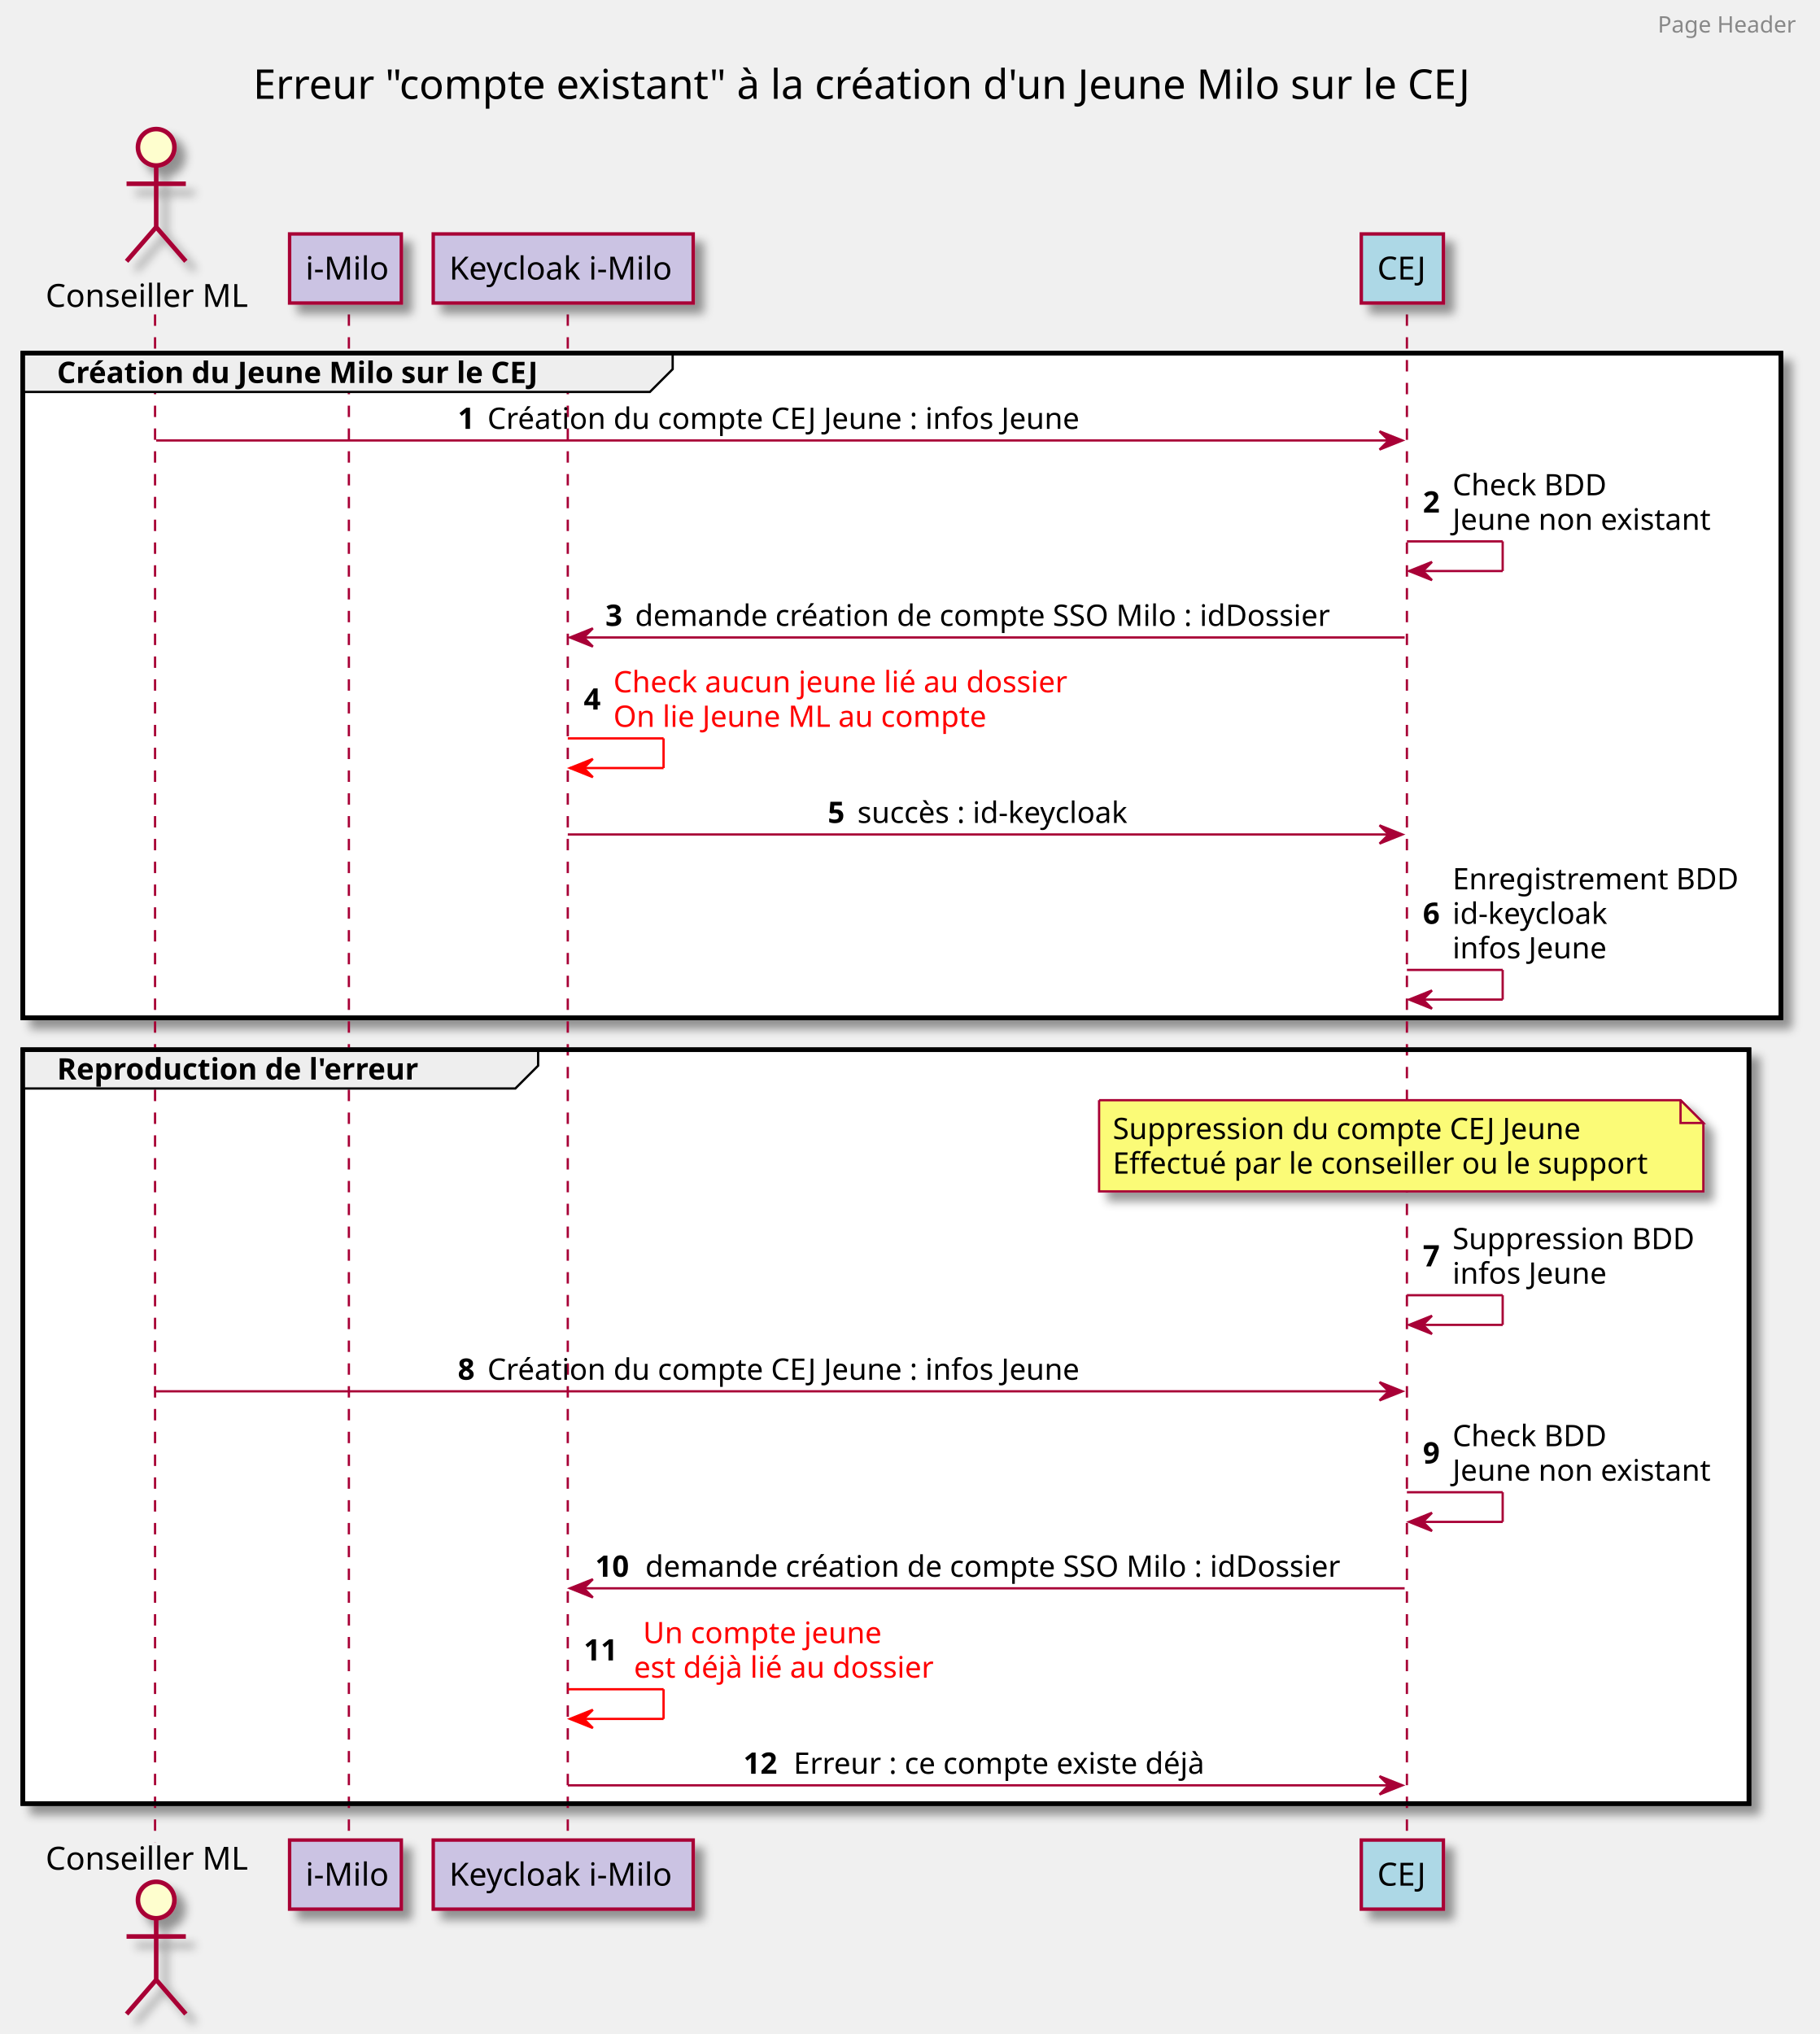
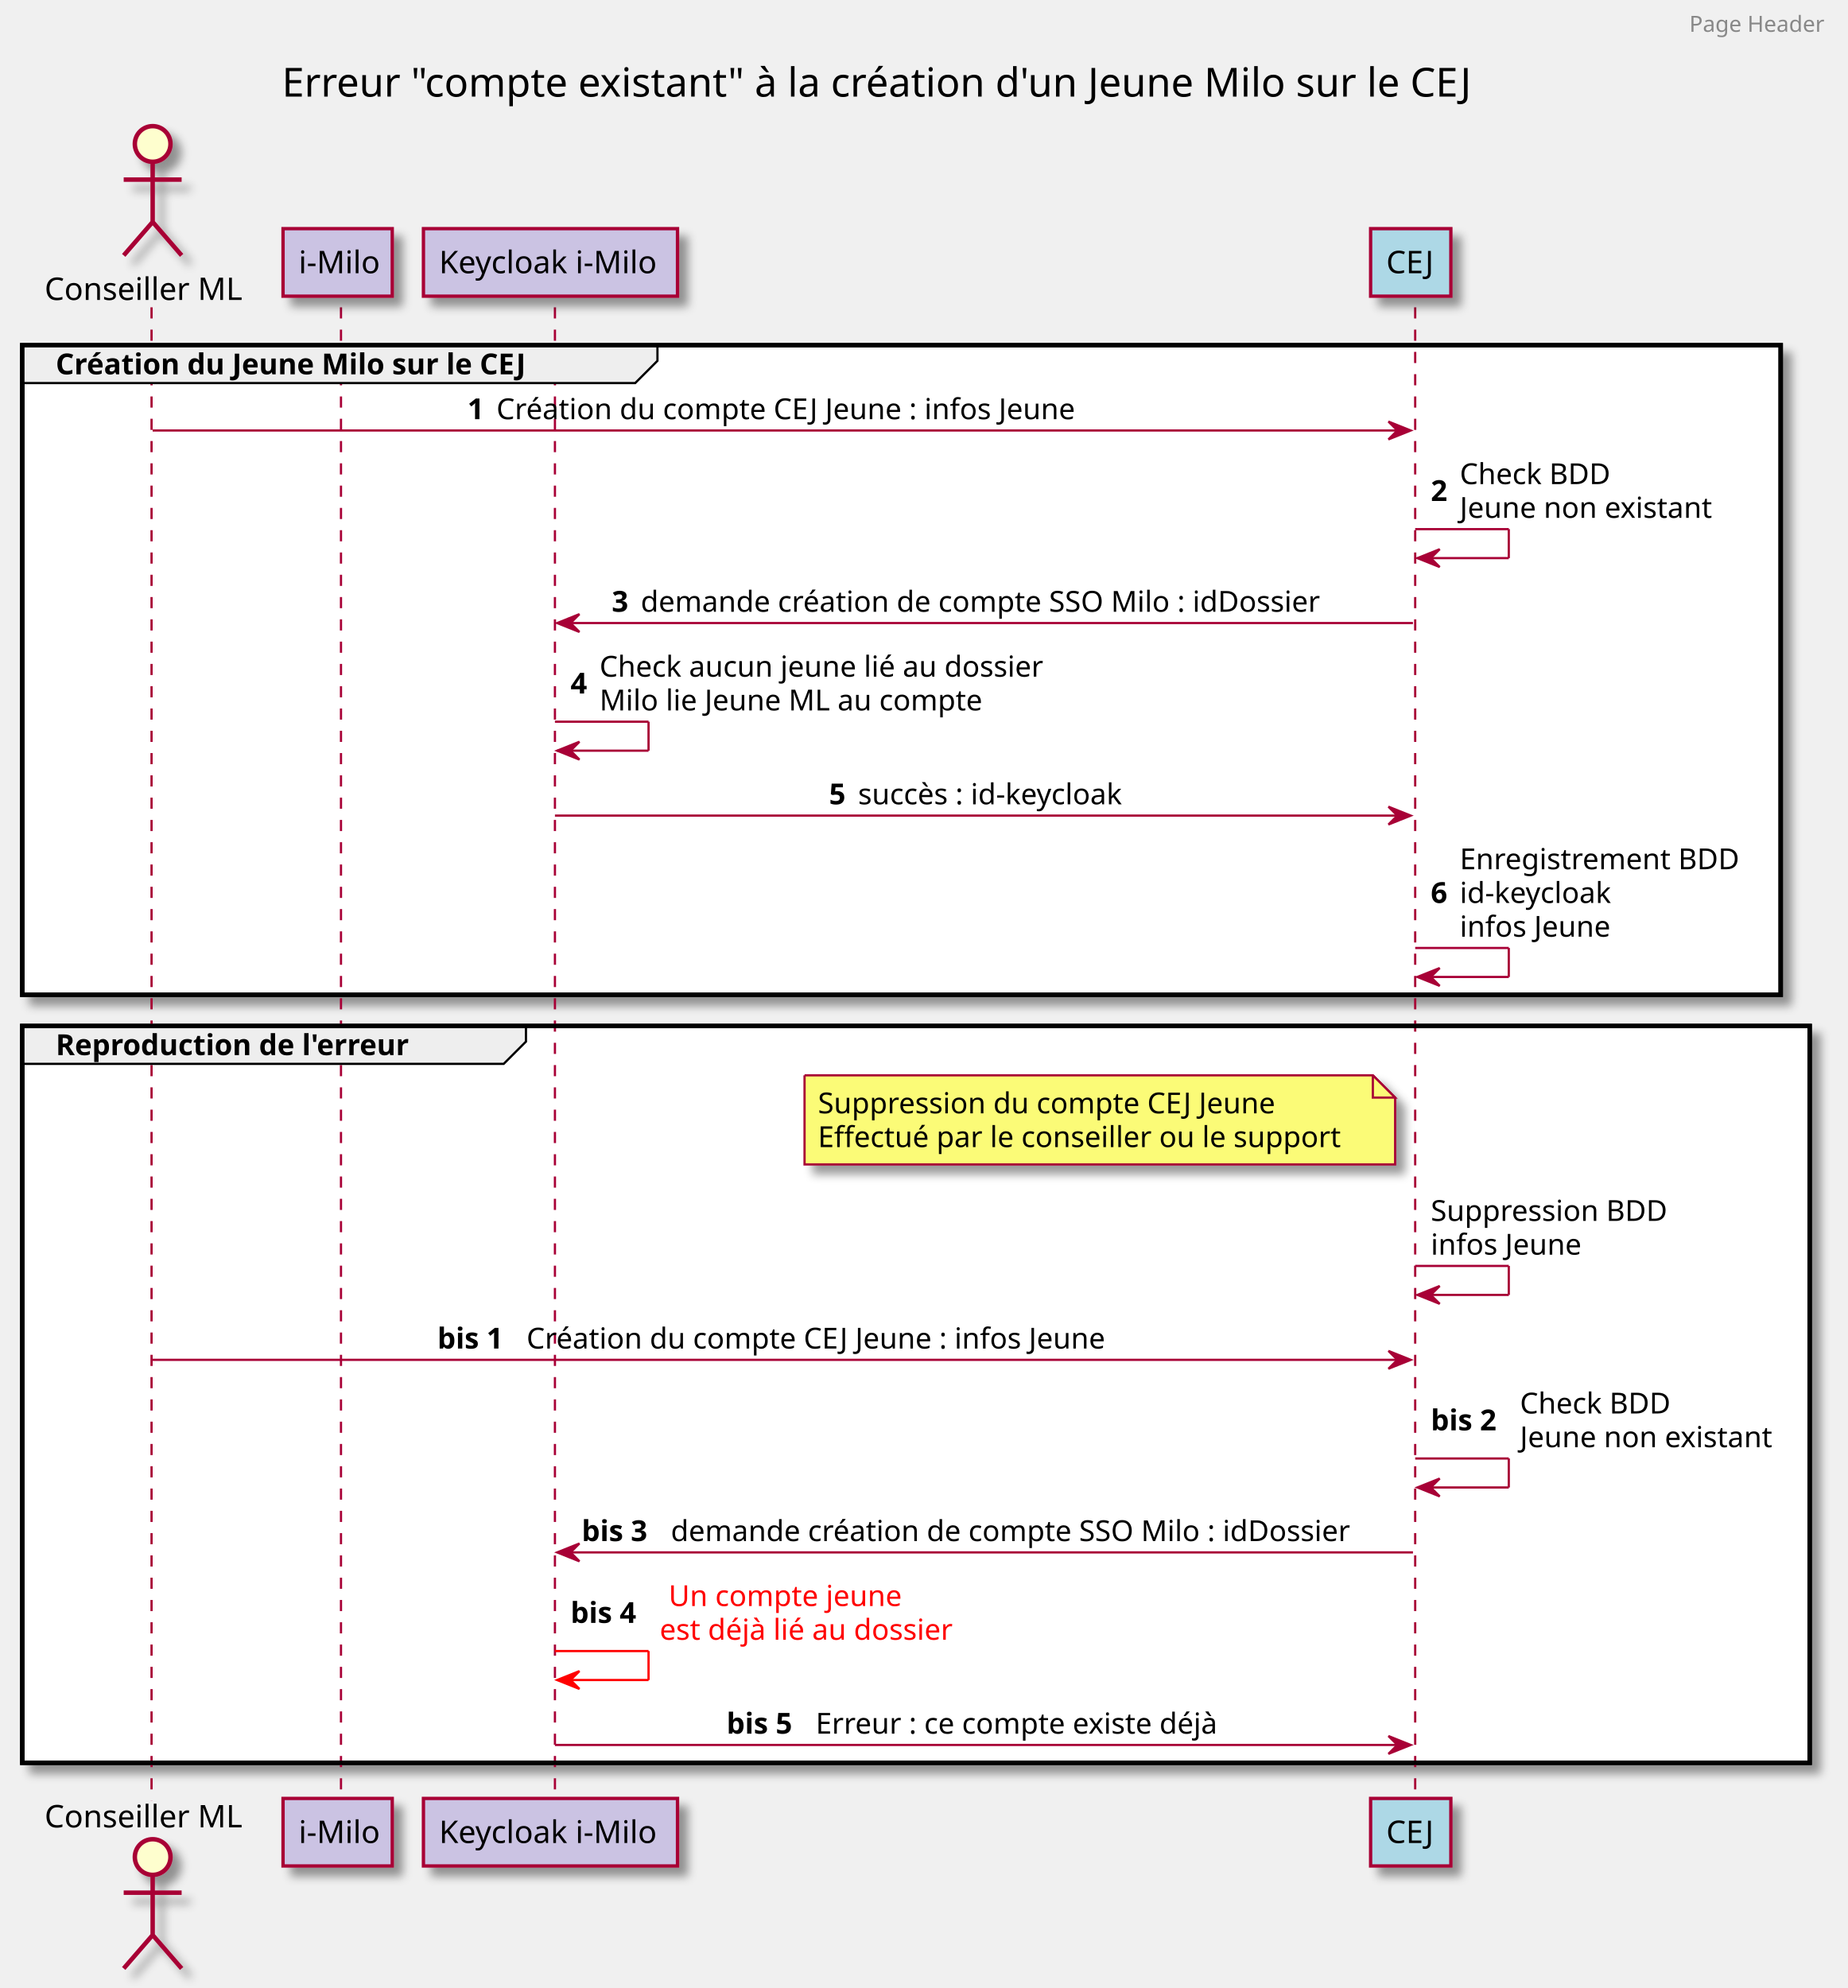
- <svg xmlns="http://www.w3.org/2000/svg" contentScriptType="application/ecmascript" contentStyleType="text/css" height="892px" preserveAspectRatio="none" style="width:798px;height:892px;background:#FFFFFF;" version="1.1" viewBox="0 0 798 892" width="798px" zoomAndPan="magnify">
+ <svg xmlns="http://www.w3.org/2000/svg" contentScriptType="application/ecmascript" contentStyleType="text/css" height="892px" preserveAspectRatio="none" style="width:829px;height:892px;background:#FFFFFF;" version="1.1" viewBox="0 0 829 892" width="829px" zoomAndPan="magnify">
  <defs>
-     <filter height="300%" id="f1hx3ikuhrjxqm" width="300%" x="-1" y="-1">
+     <filter height="300%" id="fsjq3k1f5xnnh" width="300%" x="-1" y="-1">
      <feGaussianBlur result="blurOut" stdDeviation="2.0" />
      <feColorMatrix in="blurOut" result="blurOut2" type="matrix" values="0 0 0 0 0 0 0 0 0 0 0 0 0 0 0 0 0 0 .4 0" />
      <feOffset dx="4.0" dy="4.0" in="blurOut2" result="blurOut3" />
      <feBlend in="SourceGraphic" in2="blurOut3" mode="normal" />
    </filter>
  </defs>
  <g>
-     <text fill="#000000" font-family="sans-serif" font-size="18" lengthAdjust="spacing" textLength="569" x="111" y="43.349">Erreur "compte existant" à la création d'un Jeune Milo sur le CEJ</text>
-     <rect fill="#FFFFFF" filter="url(#f1hx3ikuhrjxqm)" height="291.461" style="stroke:#000000;stroke-width:2.0;" width="771" x="10" y="154.891" />
-     <rect fill="#FFFFFF" filter="url(#f1hx3ikuhrjxqm)" height="330.594" style="stroke:#000000;stroke-width:2.0;" width="757" x="10" y="460.352" />
+     <text fill="#000000" font-family="sans-serif" font-size="18" lengthAdjust="spacing" textLength="569" x="126.5" y="43.349">Erreur "compte existant" à la création d'un Jeune Milo sur le CEJ</text>
+     <rect fill="#FFFFFF" filter="url(#fsjq3k1f5xnnh)" height="291.461" style="stroke:#000000;stroke-width:2.0;" width="789" x="10" y="154.891" />
+     <rect fill="#FFFFFF" filter="url(#fsjq3k1f5xnnh)" height="330.594" style="stroke:#000000;stroke-width:2.0;" width="802" x="10" y="460.352" />
    <line style="stroke:#A80036;stroke-width:1.0;stroke-dasharray:5.0,5.0;" x1="68" x2="68" y1="137.891" y2="807.945" />
    <line style="stroke:#A80036;stroke-width:1.0;stroke-dasharray:5.0,5.0;" x1="153" x2="153" y1="137.891" y2="807.945" />
    <line style="stroke:#A80036;stroke-width:1.0;stroke-dasharray:5.0,5.0;" x1="249" x2="249" y1="137.891" y2="807.945" />
-     <line style="stroke:#A80036;stroke-width:1.0;stroke-dasharray:5.0,5.0;" x1="617" x2="617" y1="137.891" y2="807.945" />
+     <line style="stroke:#A80036;stroke-width:1.0;stroke-dasharray:5.0,5.0;" x1="635" x2="635" y1="137.891" y2="807.945" />
    <text fill="#000000" font-family="sans-serif" font-size="14" lengthAdjust="spacing" textLength="91" x="20" y="134.589">Conseiller ML</text>
-     <ellipse cx="68.5" cy="64.594" fill="#FEFECE" filter="url(#f1hx3ikuhrjxqm)" rx="8" ry="8" style="stroke:#A80036;stroke-width:2.0;" />
-     <path d="M68.5,72.594 L68.5,99.594 M55.5,80.594 L81.5,80.594 M68.5,99.594 L55.5,114.594 M68.5,99.594 L81.5,114.594 " fill="none" filter="url(#f1hx3ikuhrjxqm)" style="stroke:#A80036;stroke-width:2.0;" />
+     <ellipse cx="68.5" cy="64.594" fill="#FEFECE" filter="url(#fsjq3k1f5xnnh)" rx="8" ry="8" style="stroke:#A80036;stroke-width:2.0;" />
+     <path d="M68.5,72.594 L68.5,99.594 M55.5,80.594 L81.5,80.594 M68.5,99.594 L55.5,114.594 M68.5,99.594 L81.5,114.594 " fill="none" filter="url(#fsjq3k1f5xnnh)" style="stroke:#A80036;stroke-width:2.0;" />
    <text fill="#000000" font-family="sans-serif" font-size="14" lengthAdjust="spacing" textLength="91" x="20" y="819.94">Conseiller ML</text>
-     <ellipse cx="68.5" cy="833.242" fill="#FEFECE" filter="url(#f1hx3ikuhrjxqm)" rx="8" ry="8" style="stroke:#A80036;stroke-width:2.0;" />
-     <path d="M68.5,841.242 L68.5,868.242 M55.5,849.242 L81.5,849.242 M68.5,868.242 L55.5,883.242 M68.5,868.242 L81.5,883.242 " fill="none" filter="url(#f1hx3ikuhrjxqm)" style="stroke:#A80036;stroke-width:2.0;" />
-     <rect fill="#CBC3E3" filter="url(#f1hx3ikuhrjxqm)" height="30.297" style="stroke:#A80036;stroke-width:1.5;" width="49" x="127" y="102.594" />
+     <ellipse cx="68.5" cy="833.242" fill="#FEFECE" filter="url(#fsjq3k1f5xnnh)" rx="8" ry="8" style="stroke:#A80036;stroke-width:2.0;" />
+     <path d="M68.5,841.242 L68.5,868.242 M55.5,849.242 L81.5,849.242 M68.5,868.242 L55.5,883.242 M68.5,868.242 L81.5,883.242 " fill="none" filter="url(#fsjq3k1f5xnnh)" style="stroke:#A80036;stroke-width:2.0;" />
+     <rect fill="#CBC3E3" filter="url(#fsjq3k1f5xnnh)" height="30.297" style="stroke:#A80036;stroke-width:1.5;" width="49" x="127" y="102.594" />
    <text fill="#000000" font-family="sans-serif" font-size="14" lengthAdjust="spacing" textLength="35" x="134" y="122.589">i-Milo</text>
-     <rect fill="#CBC3E3" filter="url(#f1hx3ikuhrjxqm)" height="30.297" style="stroke:#A80036;stroke-width:1.5;" width="49" x="127" y="806.945" />
+     <rect fill="#CBC3E3" filter="url(#fsjq3k1f5xnnh)" height="30.297" style="stroke:#A80036;stroke-width:1.5;" width="49" x="127" y="806.945" />
    <text fill="#000000" font-family="sans-serif" font-size="14" lengthAdjust="spacing" textLength="35" x="134" y="826.94">i-Milo</text>
-     <rect fill="#CBC3E3" filter="url(#f1hx3ikuhrjxqm)" height="30.297" style="stroke:#A80036;stroke-width:1.5;" width="114" x="190" y="102.594" />
+     <rect fill="#CBC3E3" filter="url(#fsjq3k1f5xnnh)" height="30.297" style="stroke:#A80036;stroke-width:1.5;" width="114" x="190" y="102.594" />
    <text fill="#000000" font-family="sans-serif" font-size="14" lengthAdjust="spacing" textLength="100" x="197" y="122.589">Keycloak i-Milo</text>
-     <rect fill="#CBC3E3" filter="url(#f1hx3ikuhrjxqm)" height="30.297" style="stroke:#A80036;stroke-width:1.5;" width="114" x="190" y="806.945" />
+     <rect fill="#CBC3E3" filter="url(#fsjq3k1f5xnnh)" height="30.297" style="stroke:#A80036;stroke-width:1.5;" width="114" x="190" y="806.945" />
    <text fill="#000000" font-family="sans-serif" font-size="14" lengthAdjust="spacing" textLength="100" x="197" y="826.94">Keycloak i-Milo</text>
-     <rect fill="#ADD8E6" filter="url(#f1hx3ikuhrjxqm)" height="30.297" style="stroke:#A80036;stroke-width:1.5;" width="36" x="597" y="102.594" />
-     <text fill="#000000" font-family="sans-serif" font-size="14" lengthAdjust="spacing" textLength="22" x="604" y="122.589">CEJ</text>
-     <rect fill="#ADD8E6" filter="url(#f1hx3ikuhrjxqm)" height="30.297" style="stroke:#A80036;stroke-width:1.5;" width="36" x="597" y="806.945" />
-     <text fill="#000000" font-family="sans-serif" font-size="14" lengthAdjust="spacing" textLength="22" x="604" y="826.94">CEJ</text>
+     <rect fill="#ADD8E6" filter="url(#fsjq3k1f5xnnh)" height="30.297" style="stroke:#A80036;stroke-width:1.5;" width="36" x="615" y="102.594" />
+     <text fill="#000000" font-family="sans-serif" font-size="14" lengthAdjust="spacing" textLength="22" x="622" y="122.589">CEJ</text>
+     <rect fill="#ADD8E6" filter="url(#fsjq3k1f5xnnh)" height="30.297" style="stroke:#A80036;stroke-width:1.5;" width="36" x="615" y="806.945" />
+     <text fill="#000000" font-family="sans-serif" font-size="14" lengthAdjust="spacing" textLength="22" x="622" y="826.94">CEJ</text>
    <path d="M10,154.891 L295,154.891 L295,161.891 L285,171.891 L10,171.891 L10,154.891 " fill="#EEEEEE" style="stroke:#000000;stroke-width:1.0;" />
-     <rect fill="none" height="291.461" style="stroke:#000000;stroke-width:2.0;" width="771" x="10" y="154.891" />
+     <rect fill="none" height="291.461" style="stroke:#000000;stroke-width:2.0;" width="789" x="10" y="154.891" />
    <text fill="#000000" font-family="sans-serif" font-size="13" font-weight="bold" lengthAdjust="spacing" textLength="240" x="25" y="167.958">Création du Jeune Milo sur le CEJ</text>
-     <polygon fill="#A80036" points="605,189.156,615,193.156,605,197.156,609,193.156" style="stroke:#A80036;stroke-width:1.0;" />
-     <line style="stroke:#A80036;stroke-width:1.0;" x1="68.5" x2="611" y1="193.156" y2="193.156" />
-     <text fill="#000000" font-family="sans-serif" font-size="13" font-weight="bold" lengthAdjust="spacing" textLength="9" x="200.75" y="188.09">1</text>
-     <text fill="#000000" font-family="sans-serif" font-size="13" lengthAdjust="spacing" textLength="271" x="213.75" y="188.09">Création du compte CEJ Jeune : infos Jeune</text>
-     <line style="stroke:#A80036;stroke-width:1.0;" x1="617" x2="659" y1="237.422" y2="237.422" />
-     <line style="stroke:#A80036;stroke-width:1.0;" x1="659" x2="659" y1="237.422" y2="250.422" />
-     <line style="stroke:#A80036;stroke-width:1.0;" x1="618" x2="659" y1="250.422" y2="250.422" />
-     <polygon fill="#A80036" points="628,246.422,618,250.422,628,254.422,624,250.422" style="stroke:#A80036;stroke-width:1.0;" />
-     <text fill="#000000" font-family="sans-serif" font-size="13" font-weight="bold" lengthAdjust="spacing" textLength="9" x="624" y="224.79">2</text>
-     <text fill="#000000" font-family="sans-serif" font-size="13" lengthAdjust="spacing" textLength="72" x="637" y="217.223">Check BDD</text>
-     <text fill="#000000" font-family="sans-serif" font-size="13" lengthAdjust="spacing" textLength="118" x="637" y="232.356">Jeune non existant</text>
+     <polygon fill="#A80036" points="623,189.156,633,193.156,623,197.156,627,193.156" style="stroke:#A80036;stroke-width:1.0;" />
+     <line style="stroke:#A80036;stroke-width:1.0;" x1="68.5" x2="629" y1="193.156" y2="193.156" />
+     <text fill="#000000" font-family="sans-serif" font-size="13" font-weight="bold" lengthAdjust="spacing" textLength="9" x="209.75" y="188.09">1</text>
+     <text fill="#000000" font-family="sans-serif" font-size="13" lengthAdjust="spacing" textLength="271" x="222.75" y="188.09">Création du compte CEJ Jeune : infos Jeune</text>
+     <line style="stroke:#A80036;stroke-width:1.0;" x1="635" x2="677" y1="237.422" y2="237.422" />
+     <line style="stroke:#A80036;stroke-width:1.0;" x1="677" x2="677" y1="237.422" y2="250.422" />
+     <line style="stroke:#A80036;stroke-width:1.0;" x1="636" x2="677" y1="250.422" y2="250.422" />
+     <polygon fill="#A80036" points="646,246.422,636,250.422,646,254.422,642,250.422" style="stroke:#A80036;stroke-width:1.0;" />
+     <text fill="#000000" font-family="sans-serif" font-size="13" font-weight="bold" lengthAdjust="spacing" textLength="9" x="642" y="224.79">2</text>
+     <text fill="#000000" font-family="sans-serif" font-size="13" lengthAdjust="spacing" textLength="72" x="655" y="217.223">Check BDD</text>
+     <text fill="#000000" font-family="sans-serif" font-size="13" lengthAdjust="spacing" textLength="118" x="655" y="232.356">Jeune non existant</text>
    <polygon fill="#A80036" points="260,275.555,250,279.555,260,283.555,256,279.555" style="stroke:#A80036;stroke-width:1.0;" />
-     <line style="stroke:#A80036;stroke-width:1.0;" x1="254" x2="616" y1="279.555" y2="279.555" />
-     <text fill="#000000" font-family="sans-serif" font-size="13" font-weight="bold" lengthAdjust="spacing" textLength="9" x="265.5" y="274.489">3</text>
-     <text fill="#000000" font-family="sans-serif" font-size="13" lengthAdjust="spacing" textLength="322" x="278.5" y="274.489">demande création de compte SSO Milo : idDossier</text>
-     <line style="stroke:#FF0000;stroke-width:1.0;" x1="249" x2="291" y1="323.82" y2="323.82" />
-     <line style="stroke:#FF0000;stroke-width:1.0;" x1="291" x2="291" y1="323.82" y2="336.82" />
-     <line style="stroke:#FF0000;stroke-width:1.0;" x1="250" x2="291" y1="336.82" y2="336.82" />
-     <polygon fill="#FF0000" points="260,332.82,250,336.82,260,340.82,256,336.82" style="stroke:#FF0000;stroke-width:1.0;" />
+     <line style="stroke:#A80036;stroke-width:1.0;" x1="254" x2="634" y1="279.555" y2="279.555" />
+     <text fill="#000000" font-family="sans-serif" font-size="13" font-weight="bold" lengthAdjust="spacing" textLength="9" x="274.5" y="274.489">3</text>
+     <text fill="#000000" font-family="sans-serif" font-size="13" lengthAdjust="spacing" textLength="322" x="287.5" y="274.489">demande création de compte SSO Milo : idDossier</text>
+     <line style="stroke:#A80036;stroke-width:1.0;" x1="249" x2="291" y1="323.82" y2="323.82" />
+     <line style="stroke:#A80036;stroke-width:1.0;" x1="291" x2="291" y1="323.82" y2="336.82" />
+     <line style="stroke:#A80036;stroke-width:1.0;" x1="250" x2="291" y1="336.82" y2="336.82" />
+     <polygon fill="#A80036" points="260,332.82,250,336.82,260,340.82,256,336.82" style="stroke:#A80036;stroke-width:1.0;" />
    <text fill="#000000" font-family="sans-serif" font-size="13" font-weight="bold" lengthAdjust="spacing" textLength="9" x="256" y="311.188">4</text>
-     <text fill="#FF0000" font-family="sans-serif" font-size="13" lengthAdjust="spacing" textLength="209" x="269" y="303.622">Check aucun jeune lié au dossier</text>
-     <text fill="#FF0000" font-family="sans-serif" font-size="13" lengthAdjust="spacing" textLength="170" x="269" y="318.754">On lie Jeune ML au compte</text>
-     <polygon fill="#A80036" points="605,361.953,615,365.953,605,369.953,609,365.953" style="stroke:#A80036;stroke-width:1.0;" />
-     <line style="stroke:#A80036;stroke-width:1.0;" x1="249" x2="611" y1="365.953" y2="365.953" />
-     <text fill="#000000" font-family="sans-serif" font-size="13" font-weight="bold" lengthAdjust="spacing" textLength="9" x="363" y="360.887">5</text>
-     <text fill="#000000" font-family="sans-serif" font-size="13" lengthAdjust="spacing" textLength="127" x="376" y="360.887">succès : id-keycloak</text>
-     <line style="stroke:#A80036;stroke-width:1.0;" x1="617" x2="659" y1="425.352" y2="425.352" />
-     <line style="stroke:#A80036;stroke-width:1.0;" x1="659" x2="659" y1="425.352" y2="438.352" />
-     <line style="stroke:#A80036;stroke-width:1.0;" x1="618" x2="659" y1="438.352" y2="438.352" />
-     <polygon fill="#A80036" points="628,434.352,618,438.352,628,442.352,624,438.352" style="stroke:#A80036;stroke-width:1.0;" />
-     <text fill="#000000" font-family="sans-serif" font-size="13" font-weight="bold" lengthAdjust="spacing" textLength="9" x="624" y="405.153">6</text>
-     <text fill="#000000" font-family="sans-serif" font-size="13" lengthAdjust="spacing" textLength="132" x="637" y="390.02">Enregistrement BDD</text>
-     <text fill="#000000" font-family="sans-serif" font-size="13" lengthAdjust="spacing" textLength="71" x="637" y="405.153">id-keycloak</text>
-     <text fill="#000000" font-family="sans-serif" font-size="13" lengthAdjust="spacing" textLength="69" x="637" y="420.286">infos Jeune</text>
+     <text fill="#000000" font-family="sans-serif" font-size="13" lengthAdjust="spacing" textLength="209" x="269" y="303.622">Check aucun jeune lié au dossier</text>
+     <text fill="#000000" font-family="sans-serif" font-size="13" lengthAdjust="spacing" textLength="177" x="269" y="318.754">Milo lie Jeune ML au compte</text>
+     <polygon fill="#A80036" points="623,361.953,633,365.953,623,369.953,627,365.953" style="stroke:#A80036;stroke-width:1.0;" />
+     <line style="stroke:#A80036;stroke-width:1.0;" x1="249" x2="629" y1="365.953" y2="365.953" />
+     <text fill="#000000" font-family="sans-serif" font-size="13" font-weight="bold" lengthAdjust="spacing" textLength="9" x="372" y="360.887">5</text>
+     <text fill="#000000" font-family="sans-serif" font-size="13" lengthAdjust="spacing" textLength="127" x="385" y="360.887">succès : id-keycloak</text>
+     <line style="stroke:#A80036;stroke-width:1.0;" x1="635" x2="677" y1="425.352" y2="425.352" />
+     <line style="stroke:#A80036;stroke-width:1.0;" x1="677" x2="677" y1="425.352" y2="438.352" />
+     <line style="stroke:#A80036;stroke-width:1.0;" x1="636" x2="677" y1="438.352" y2="438.352" />
+     <polygon fill="#A80036" points="646,434.352,636,438.352,646,442.352,642,438.352" style="stroke:#A80036;stroke-width:1.0;" />
+     <text fill="#000000" font-family="sans-serif" font-size="13" font-weight="bold" lengthAdjust="spacing" textLength="9" x="642" y="405.153">6</text>
+     <text fill="#000000" font-family="sans-serif" font-size="13" lengthAdjust="spacing" textLength="132" x="655" y="390.02">Enregistrement BDD</text>
+     <text fill="#000000" font-family="sans-serif" font-size="13" lengthAdjust="spacing" textLength="71" x="655" y="405.153">id-keycloak</text>
+     <text fill="#000000" font-family="sans-serif" font-size="13" lengthAdjust="spacing" textLength="69" x="655" y="420.286">infos Jeune</text>
    <path d="M10,460.352 L236,460.352 L236,467.352 L226,477.352 L10,477.352 L10,460.352 " fill="#EEEEEE" style="stroke:#000000;stroke-width:1.0;" />
-     <rect fill="none" height="330.594" style="stroke:#000000;stroke-width:2.0;" width="757" x="10" y="460.352" />
+     <rect fill="none" height="330.594" style="stroke:#000000;stroke-width:2.0;" width="802" x="10" y="460.352" />
    <text fill="#000000" font-family="sans-serif" font-size="13" font-weight="bold" lengthAdjust="spacing" textLength="181" x="25" y="473.418">Reproduction de l'erreur</text>
-     <path d="M482,482.484 L482,522.484 L747,522.484 L747,492.484 L737,482.484 L482,482.484 " fill="#FBFB77" filter="url(#f1hx3ikuhrjxqm)" style="stroke:#A80036;stroke-width:1.0;" />
-     <path d="M737,482.484 L737,492.484 L747,492.484 L737,482.484 " fill="#FBFB77" style="stroke:#A80036;stroke-width:1.0;" />
-     <text fill="#000000" font-family="sans-serif" font-size="13" lengthAdjust="spacing" textLength="215" x="488" y="499.551">Suppression du compte CEJ Jeune</text>
-     <text fill="#000000" font-family="sans-serif" font-size="13" lengthAdjust="spacing" textLength="244" x="488" y="514.684">Effectué par le conseiller ou le support</text>
-     <line style="stroke:#A80036;stroke-width:1.0;" x1="617" x2="659" y1="568.016" y2="568.016" />
-     <line style="stroke:#A80036;stroke-width:1.0;" x1="659" x2="659" y1="568.016" y2="581.016" />
-     <line style="stroke:#A80036;stroke-width:1.0;" x1="618" x2="659" y1="581.016" y2="581.016" />
-     <polygon fill="#A80036" points="628,577.016,618,581.016,628,585.016,624,581.016" style="stroke:#A80036;stroke-width:1.0;" />
-     <text fill="#000000" font-family="sans-serif" font-size="13" font-weight="bold" lengthAdjust="spacing" textLength="9" x="624" y="555.383">7</text>
-     <text fill="#000000" font-family="sans-serif" font-size="13" lengthAdjust="spacing" textLength="112" x="637" y="547.817">Suppression BDD</text>
-     <text fill="#000000" font-family="sans-serif" font-size="13" lengthAdjust="spacing" textLength="69" x="637" y="562.95">infos Jeune</text>
-     <polygon fill="#A80036" points="605,606.148,615,610.148,605,614.148,609,610.148" style="stroke:#A80036;stroke-width:1.0;" />
-     <line style="stroke:#A80036;stroke-width:1.0;" x1="68.5" x2="611" y1="610.148" y2="610.148" />
-     <text fill="#000000" font-family="sans-serif" font-size="13" font-weight="bold" lengthAdjust="spacing" textLength="9" x="200.75" y="605.082">8</text>
-     <text fill="#000000" font-family="sans-serif" font-size="13" lengthAdjust="spacing" textLength="271" x="213.75" y="605.082">Création du compte CEJ Jeune : infos Jeune</text>
-     <line style="stroke:#A80036;stroke-width:1.0;" x1="617" x2="659" y1="654.414" y2="654.414" />
-     <line style="stroke:#A80036;stroke-width:1.0;" x1="659" x2="659" y1="654.414" y2="667.414" />
-     <line style="stroke:#A80036;stroke-width:1.0;" x1="618" x2="659" y1="667.414" y2="667.414" />
-     <polygon fill="#A80036" points="628,663.414,618,667.414,628,671.414,624,667.414" style="stroke:#A80036;stroke-width:1.0;" />
-     <text fill="#000000" font-family="sans-serif" font-size="13" font-weight="bold" lengthAdjust="spacing" textLength="9" x="624" y="641.782">9</text>
-     <text fill="#000000" font-family="sans-serif" font-size="13" lengthAdjust="spacing" textLength="72" x="637" y="634.215">Check BDD</text>
-     <text fill="#000000" font-family="sans-serif" font-size="13" lengthAdjust="spacing" textLength="118" x="637" y="649.348">Jeune non existant</text>
+     <path d="M361,482.484 L361,522.484 L626,522.484 L626,492.484 L616,482.484 L361,482.484 " fill="#FBFB77" filter="url(#fsjq3k1f5xnnh)" style="stroke:#A80036;stroke-width:1.0;" />
+     <path d="M616,482.484 L616,492.484 L626,492.484 L616,482.484 " fill="#FBFB77" style="stroke:#A80036;stroke-width:1.0;" />
+     <text fill="#000000" font-family="sans-serif" font-size="13" lengthAdjust="spacing" textLength="215" x="367" y="499.551">Suppression du compte CEJ Jeune</text>
+     <text fill="#000000" font-family="sans-serif" font-size="13" lengthAdjust="spacing" textLength="244" x="367" y="514.684">Effectué par le conseiller ou le support</text>
+     <line style="stroke:#A80036;stroke-width:1.0;" x1="635" x2="677" y1="568.016" y2="568.016" />
+     <line style="stroke:#A80036;stroke-width:1.0;" x1="677" x2="677" y1="568.016" y2="581.016" />
+     <line style="stroke:#A80036;stroke-width:1.0;" x1="636" x2="677" y1="581.016" y2="581.016" />
+     <polygon fill="#A80036" points="646,577.016,636,581.016,646,585.016,642,581.016" style="stroke:#A80036;stroke-width:1.0;" />
+     <text fill="#000000" font-family="sans-serif" font-size="13" lengthAdjust="spacing" textLength="112" x="642" y="547.817">Suppression BDD</text>
+     <text fill="#000000" font-family="sans-serif" font-size="13" lengthAdjust="spacing" textLength="69" x="642" y="562.95">infos Jeune</text>
+     <polygon fill="#A80036" points="623,606.148,633,610.148,623,614.148,627,610.148" style="stroke:#A80036;stroke-width:1.0;" />
+     <line style="stroke:#A80036;stroke-width:1.0;" x1="68.5" x2="629" y1="610.148" y2="610.148" />
+     <text fill="#000000" font-family="sans-serif" font-size="13" font-weight="bold" lengthAdjust="spacing" textLength="36" x="196.25" y="605.082">bis 1</text>
+     <text fill="#000000" font-family="sans-serif" font-size="13" lengthAdjust="spacing" textLength="271" x="236.25" y="605.082">Création du compte CEJ Jeune : infos Jeune</text>
+     <line style="stroke:#A80036;stroke-width:1.0;" x1="635" x2="677" y1="654.414" y2="654.414" />
+     <line style="stroke:#A80036;stroke-width:1.0;" x1="677" x2="677" y1="654.414" y2="667.414" />
+     <line style="stroke:#A80036;stroke-width:1.0;" x1="636" x2="677" y1="667.414" y2="667.414" />
+     <polygon fill="#A80036" points="646,663.414,636,667.414,646,671.414,642,667.414" style="stroke:#A80036;stroke-width:1.0;" />
+     <text fill="#000000" font-family="sans-serif" font-size="13" font-weight="bold" lengthAdjust="spacing" textLength="36" x="642" y="641.782">bis 2</text>
+     <text fill="#000000" font-family="sans-serif" font-size="13" lengthAdjust="spacing" textLength="72" x="682" y="634.215">Check BDD</text>
+     <text fill="#000000" font-family="sans-serif" font-size="13" lengthAdjust="spacing" textLength="118" x="682" y="649.348">Jeune non existant</text>
    <polygon fill="#A80036" points="260,692.547,250,696.547,260,700.547,256,696.547" style="stroke:#A80036;stroke-width:1.0;" />
-     <line style="stroke:#A80036;stroke-width:1.0;" x1="254" x2="616" y1="696.547" y2="696.547" />
-     <text fill="#000000" font-family="sans-serif" font-size="13" font-weight="bold" lengthAdjust="spacing" textLength="18" x="261" y="691.481">10</text>
-     <text fill="#000000" font-family="sans-serif" font-size="13" lengthAdjust="spacing" textLength="322" x="283" y="691.481">demande création de compte SSO Milo : idDossier</text>
+     <line style="stroke:#A80036;stroke-width:1.0;" x1="254" x2="634" y1="696.547" y2="696.547" />
+     <text fill="#000000" font-family="sans-serif" font-size="13" font-weight="bold" lengthAdjust="spacing" textLength="36" x="261" y="691.481">bis 3</text>
+     <text fill="#000000" font-family="sans-serif" font-size="13" lengthAdjust="spacing" textLength="322" x="301" y="691.481">demande création de compte SSO Milo : idDossier</text>
    <line style="stroke:#FF0000;stroke-width:1.0;" x1="249" x2="291" y1="740.812" y2="740.812" />
    <line style="stroke:#FF0000;stroke-width:1.0;" x1="291" x2="291" y1="740.812" y2="753.812" />
    <line style="stroke:#FF0000;stroke-width:1.0;" x1="250" x2="291" y1="753.812" y2="753.812" />
    <polygon fill="#FF0000" points="260,749.812,250,753.812,260,757.812,256,753.812" style="stroke:#FF0000;stroke-width:1.0;" />
-     <text fill="#000000" font-family="sans-serif" font-size="13" font-weight="bold" lengthAdjust="spacing" textLength="18" x="256" y="728.18">11</text>
-     <text fill="#FF0000" font-family="sans-serif" font-size="13" lengthAdjust="spacing" textLength="110" x="282" y="720.614">Un compte jeune</text>
-     <text fill="#FF0000" font-family="sans-serif" font-size="13" lengthAdjust="spacing" textLength="139" x="278" y="735.747">est déjà lié au dossier</text>
-     <polygon fill="#A80036" points="605,778.945,615,782.945,605,786.945,609,782.945" style="stroke:#A80036;stroke-width:1.0;" />
-     <line style="stroke:#A80036;stroke-width:1.0;" x1="249" x2="611" y1="782.945" y2="782.945" />
-     <text fill="#000000" font-family="sans-serif" font-size="13" font-weight="bold" lengthAdjust="spacing" textLength="18" x="326" y="777.879">12</text>
-     <text fill="#000000" font-family="sans-serif" font-size="13" lengthAdjust="spacing" textLength="192" x="348" y="777.879">Erreur : ce compte existe déjà</text>
-     <text fill="#888888" font-family="sans-serif" font-size="10" lengthAdjust="spacing" textLength="64" x="727" y="14.282">Page Header</text>
+     <text fill="#000000" font-family="sans-serif" font-size="13" font-weight="bold" lengthAdjust="spacing" textLength="36" x="256" y="728.18">bis 4</text>
+     <text fill="#FF0000" font-family="sans-serif" font-size="13" lengthAdjust="spacing" textLength="110" x="300" y="720.614">Un compte jeune</text>
+     <text fill="#FF0000" font-family="sans-serif" font-size="13" lengthAdjust="spacing" textLength="139" x="296" y="735.747">est déjà lié au dossier</text>
+     <polygon fill="#A80036" points="623,778.945,633,782.945,623,786.945,627,782.945" style="stroke:#A80036;stroke-width:1.0;" />
+     <line style="stroke:#A80036;stroke-width:1.0;" x1="249" x2="629" y1="782.945" y2="782.945" />
+     <text fill="#000000" font-family="sans-serif" font-size="13" font-weight="bold" lengthAdjust="spacing" textLength="36" x="326" y="777.879">bis 5</text>
+     <text fill="#000000" font-family="sans-serif" font-size="13" lengthAdjust="spacing" textLength="192" x="366" y="777.879">Erreur : ce compte existe déjà</text>
+     <text fill="#888888" font-family="sans-serif" font-size="10" lengthAdjust="spacing" textLength="64" x="758" y="14.282">Page Header</text>
  </g>
</svg>
